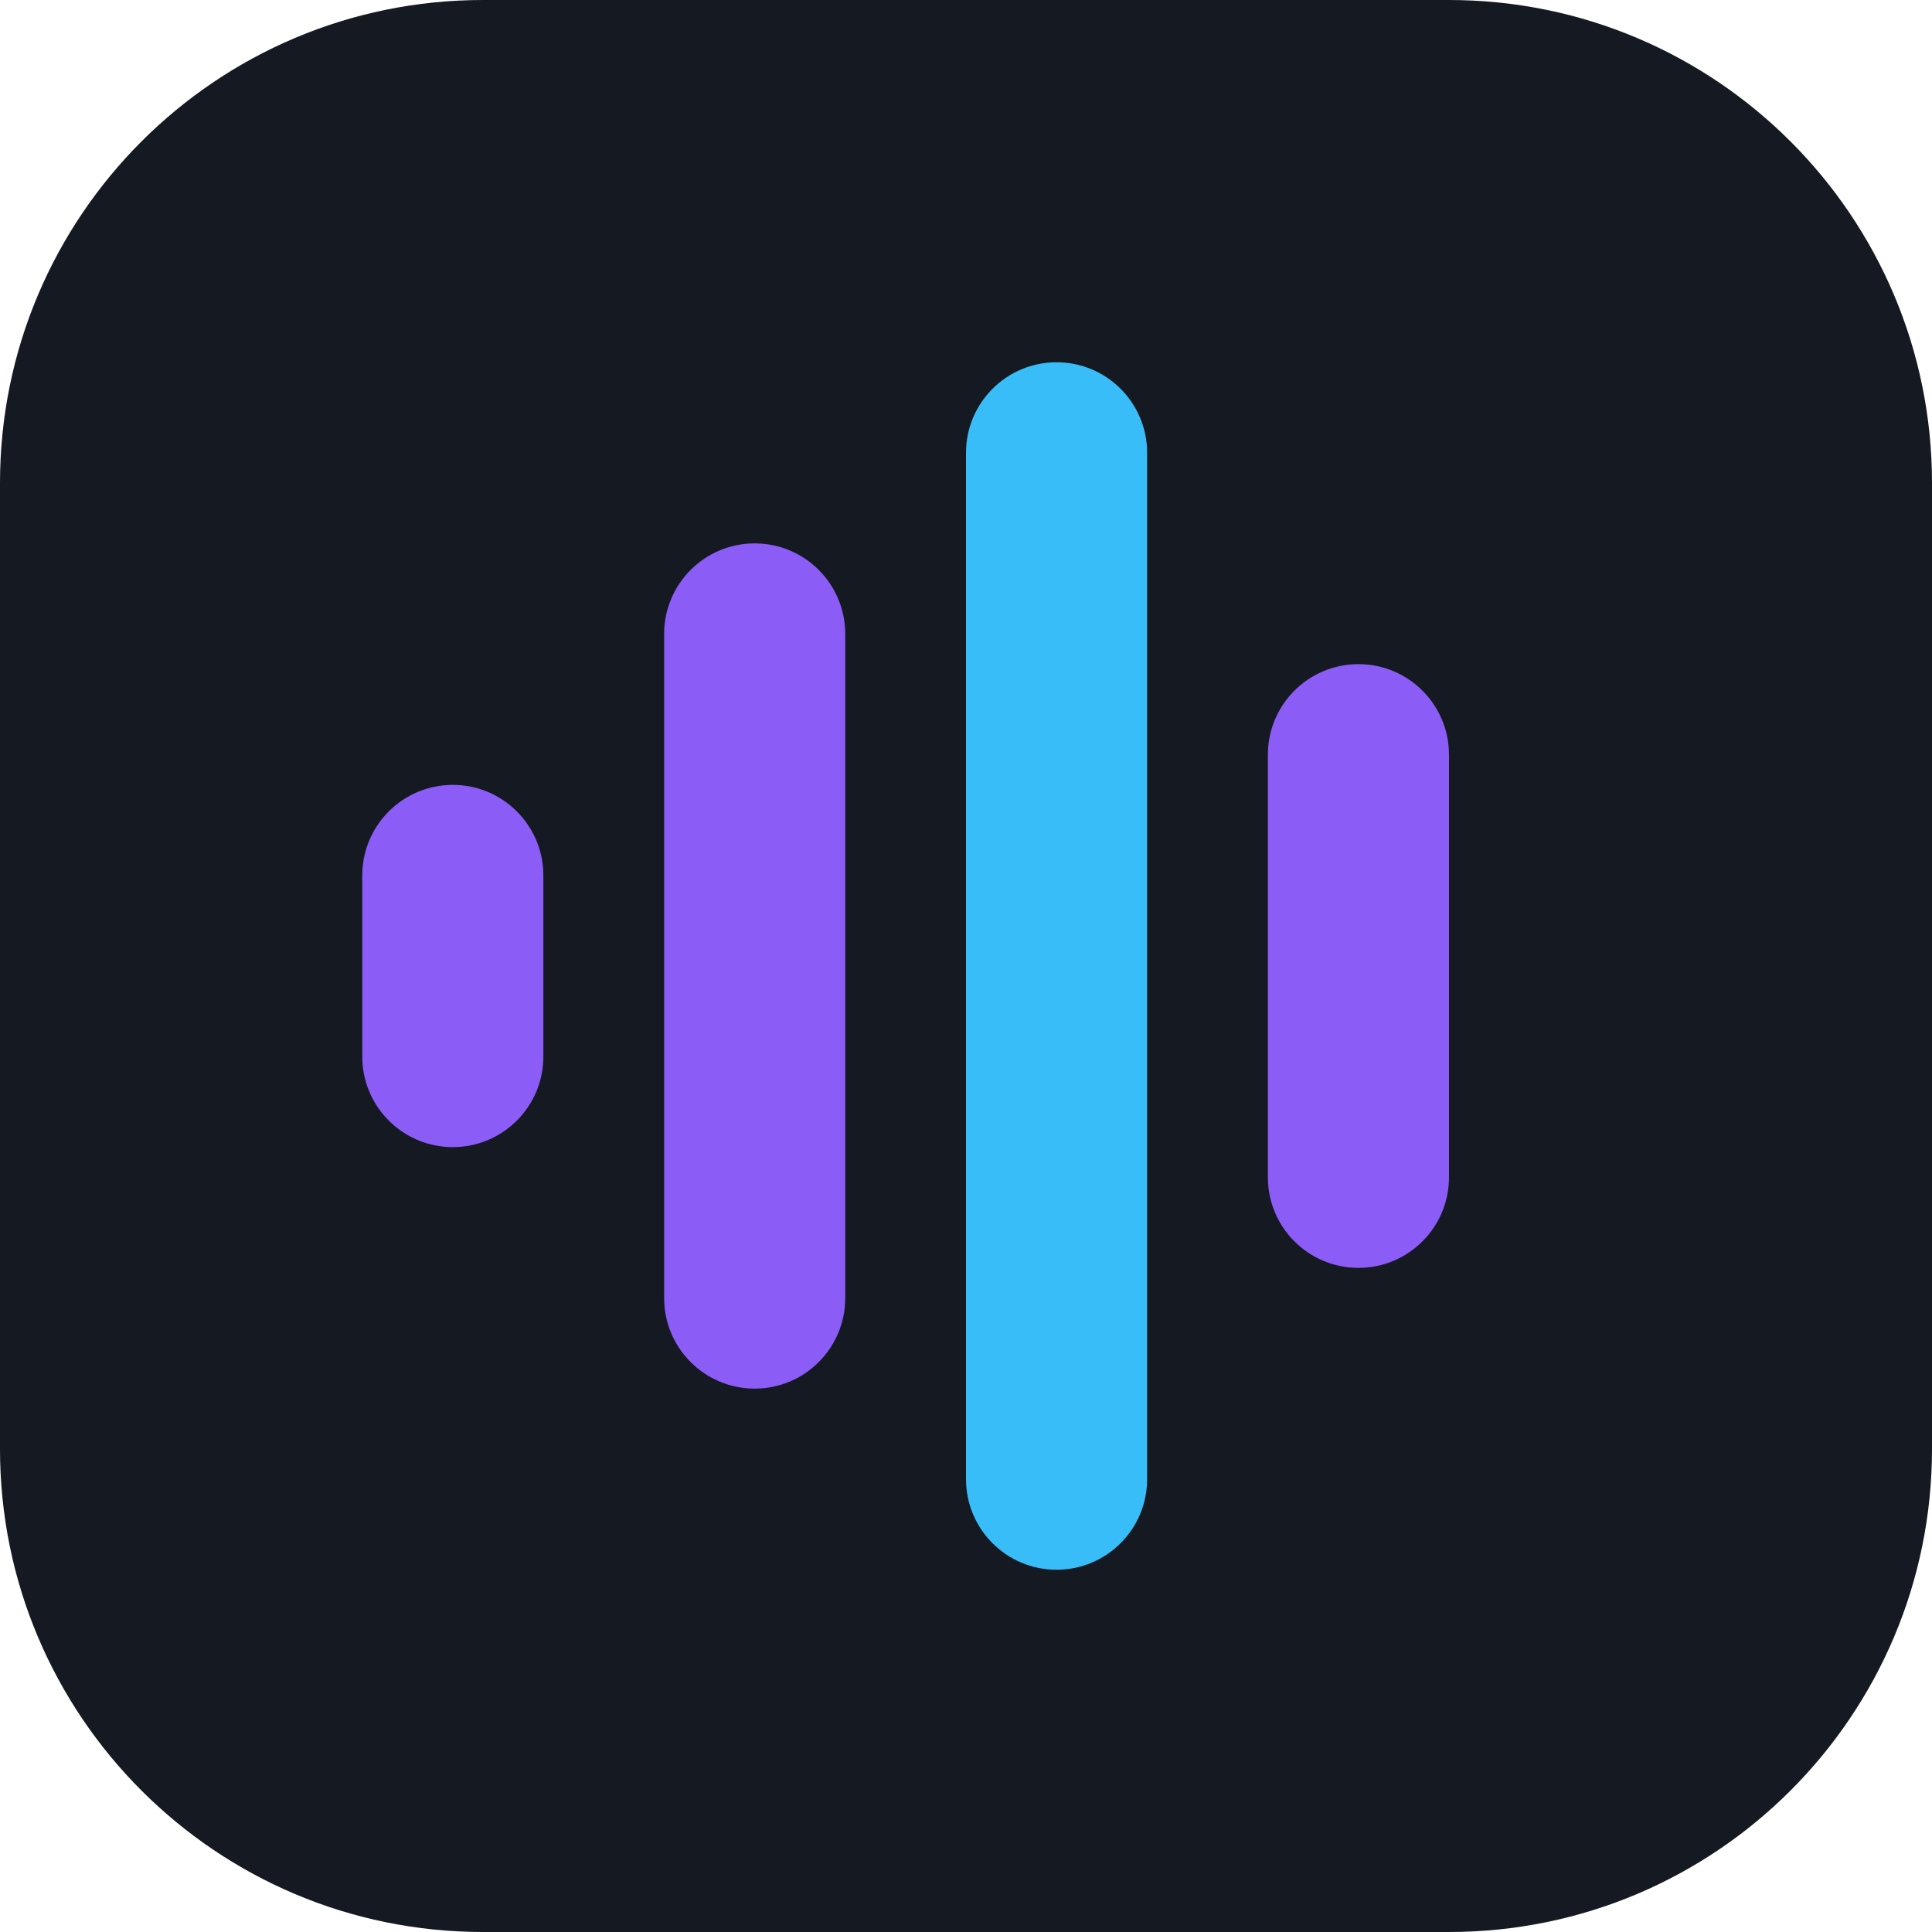
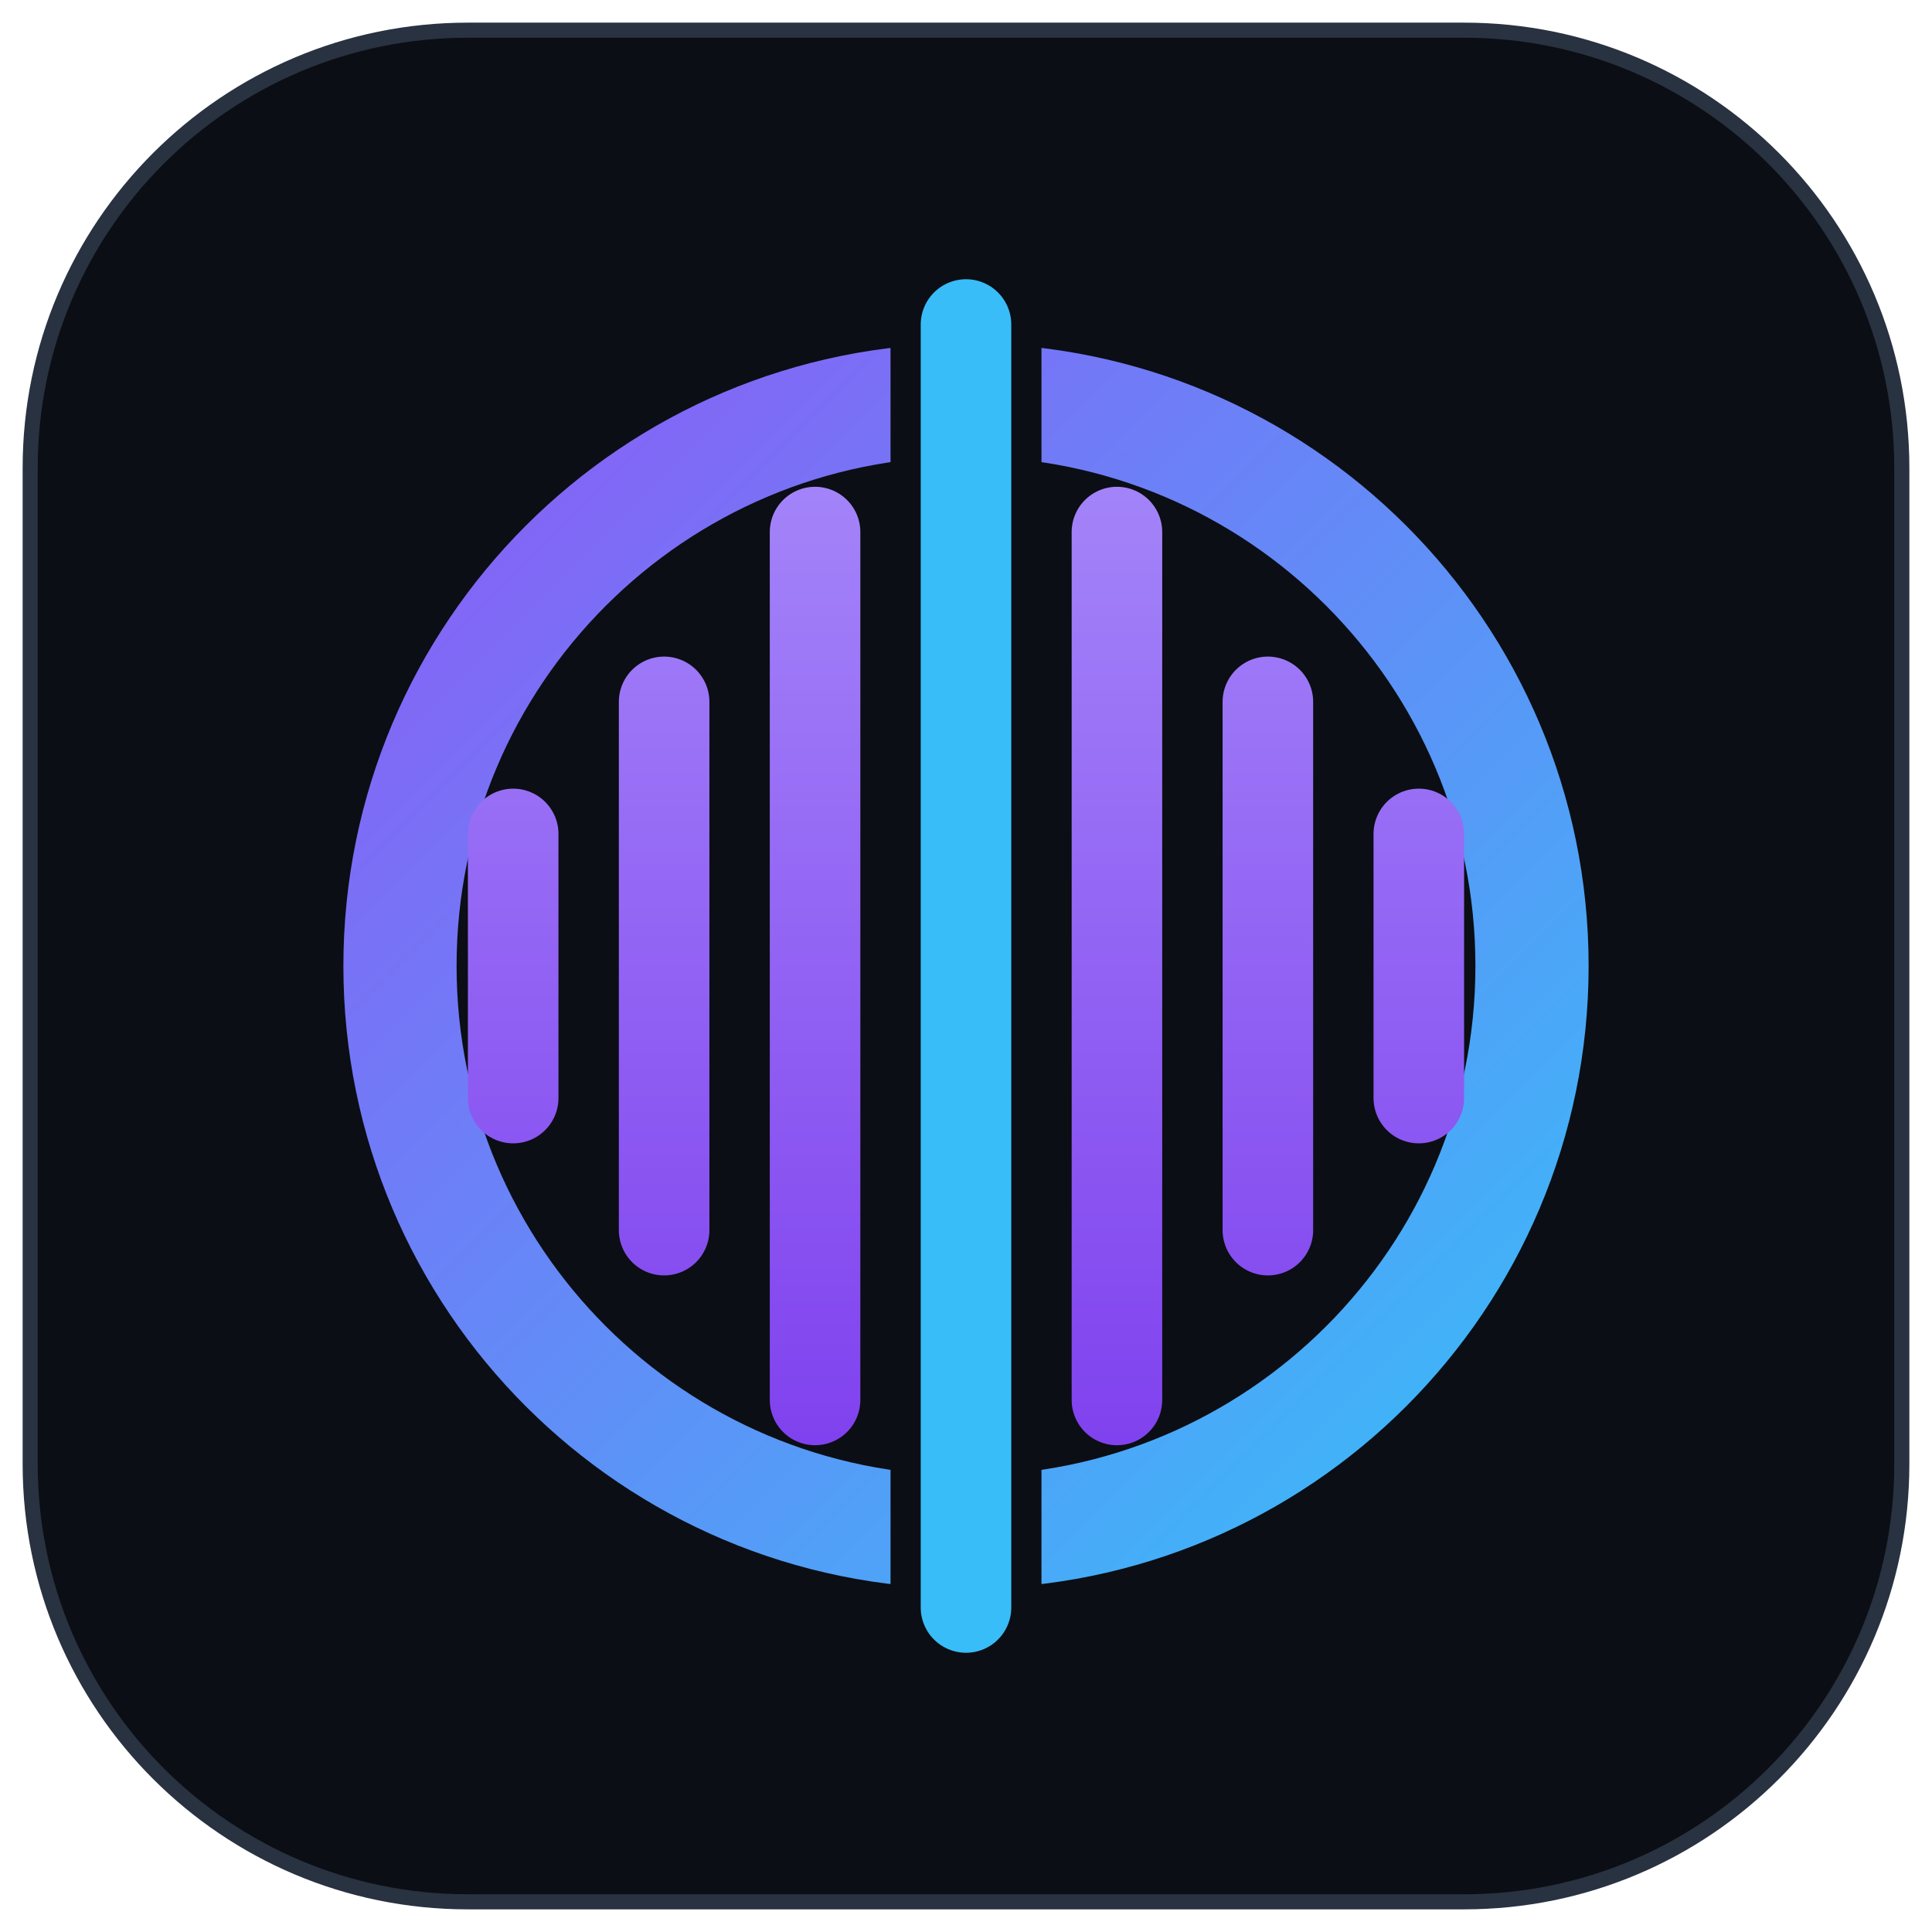
- <svg xmlns="http://www.w3.org/2000/svg" viewBox="0 0 32 32">
-   <rect width="32" height="32" rx="8" fill="#141922" />
-   <g fill="#8B5CF6">
-     <rect x="6" y="13" width="3" height="6" rx="1.5" />
-     <rect x="11" y="9" width="3" height="14" rx="1.5" />
-     <rect x="16" y="6" width="3" height="20" rx="1.5" fill="#38BDF8" />
-     <rect x="21" y="11" width="3" height="10" rx="1.5" />
-   </g>
+ <svg xmlns="http://www.w3.org/2000/svg" viewBox="0 0 512 512">
+   <defs>
+     <linearGradient id="g" gradientUnits="userSpaceOnUse" x1="106" y1="106" x2="406" y2="406">
+       <stop offset="0" stop-color="#8B5CF6" />
+       <stop offset="1" stop-color="#38BDF8" />
+     </linearGradient>
+     <linearGradient id="gb" gradientUnits="userSpaceOnUse" x1="0" y1="100" x2="0" y2="412">
+       <stop offset="0" stop-color="#A78BFA" />
+       <stop offset="1" stop-color="#7C3AED" />
+     </linearGradient>
+   </defs>
+   <rect x="8" y="8" width="496" height="496" rx="116" fill="#0B0E14" stroke="#293241" stroke-width="4" />
+   <circle cx="256" cy="256" r="150" fill="none" stroke="url(#g)" stroke-width="30" />
+   <line x1="136" y1="221" x2="136" y2="291" stroke="url(#gb)" stroke-width="24" stroke-linecap="round" />
+   <line x1="176" y1="186" x2="176" y2="326" stroke="url(#gb)" stroke-width="24" stroke-linecap="round" />
+   <line x1="216" y1="141" x2="216" y2="371" stroke="url(#gb)" stroke-width="24" stroke-linecap="round" />
+   <line x1="256" y1="86" x2="256" y2="426" stroke="#0B0E14" stroke-width="40" stroke-linecap="round" />
+   <line x1="256" y1="86" x2="256" y2="426" stroke="#38BDF8" stroke-width="24" stroke-linecap="round" />
+   <line x1="296" y1="141" x2="296" y2="371" stroke="url(#gb)" stroke-width="24" stroke-linecap="round" />
+   <line x1="336" y1="186" x2="336" y2="326" stroke="url(#gb)" stroke-width="24" stroke-linecap="round" />
+   <line x1="376" y1="221" x2="376" y2="291" stroke="url(#gb)" stroke-width="24" stroke-linecap="round" />
</svg>
